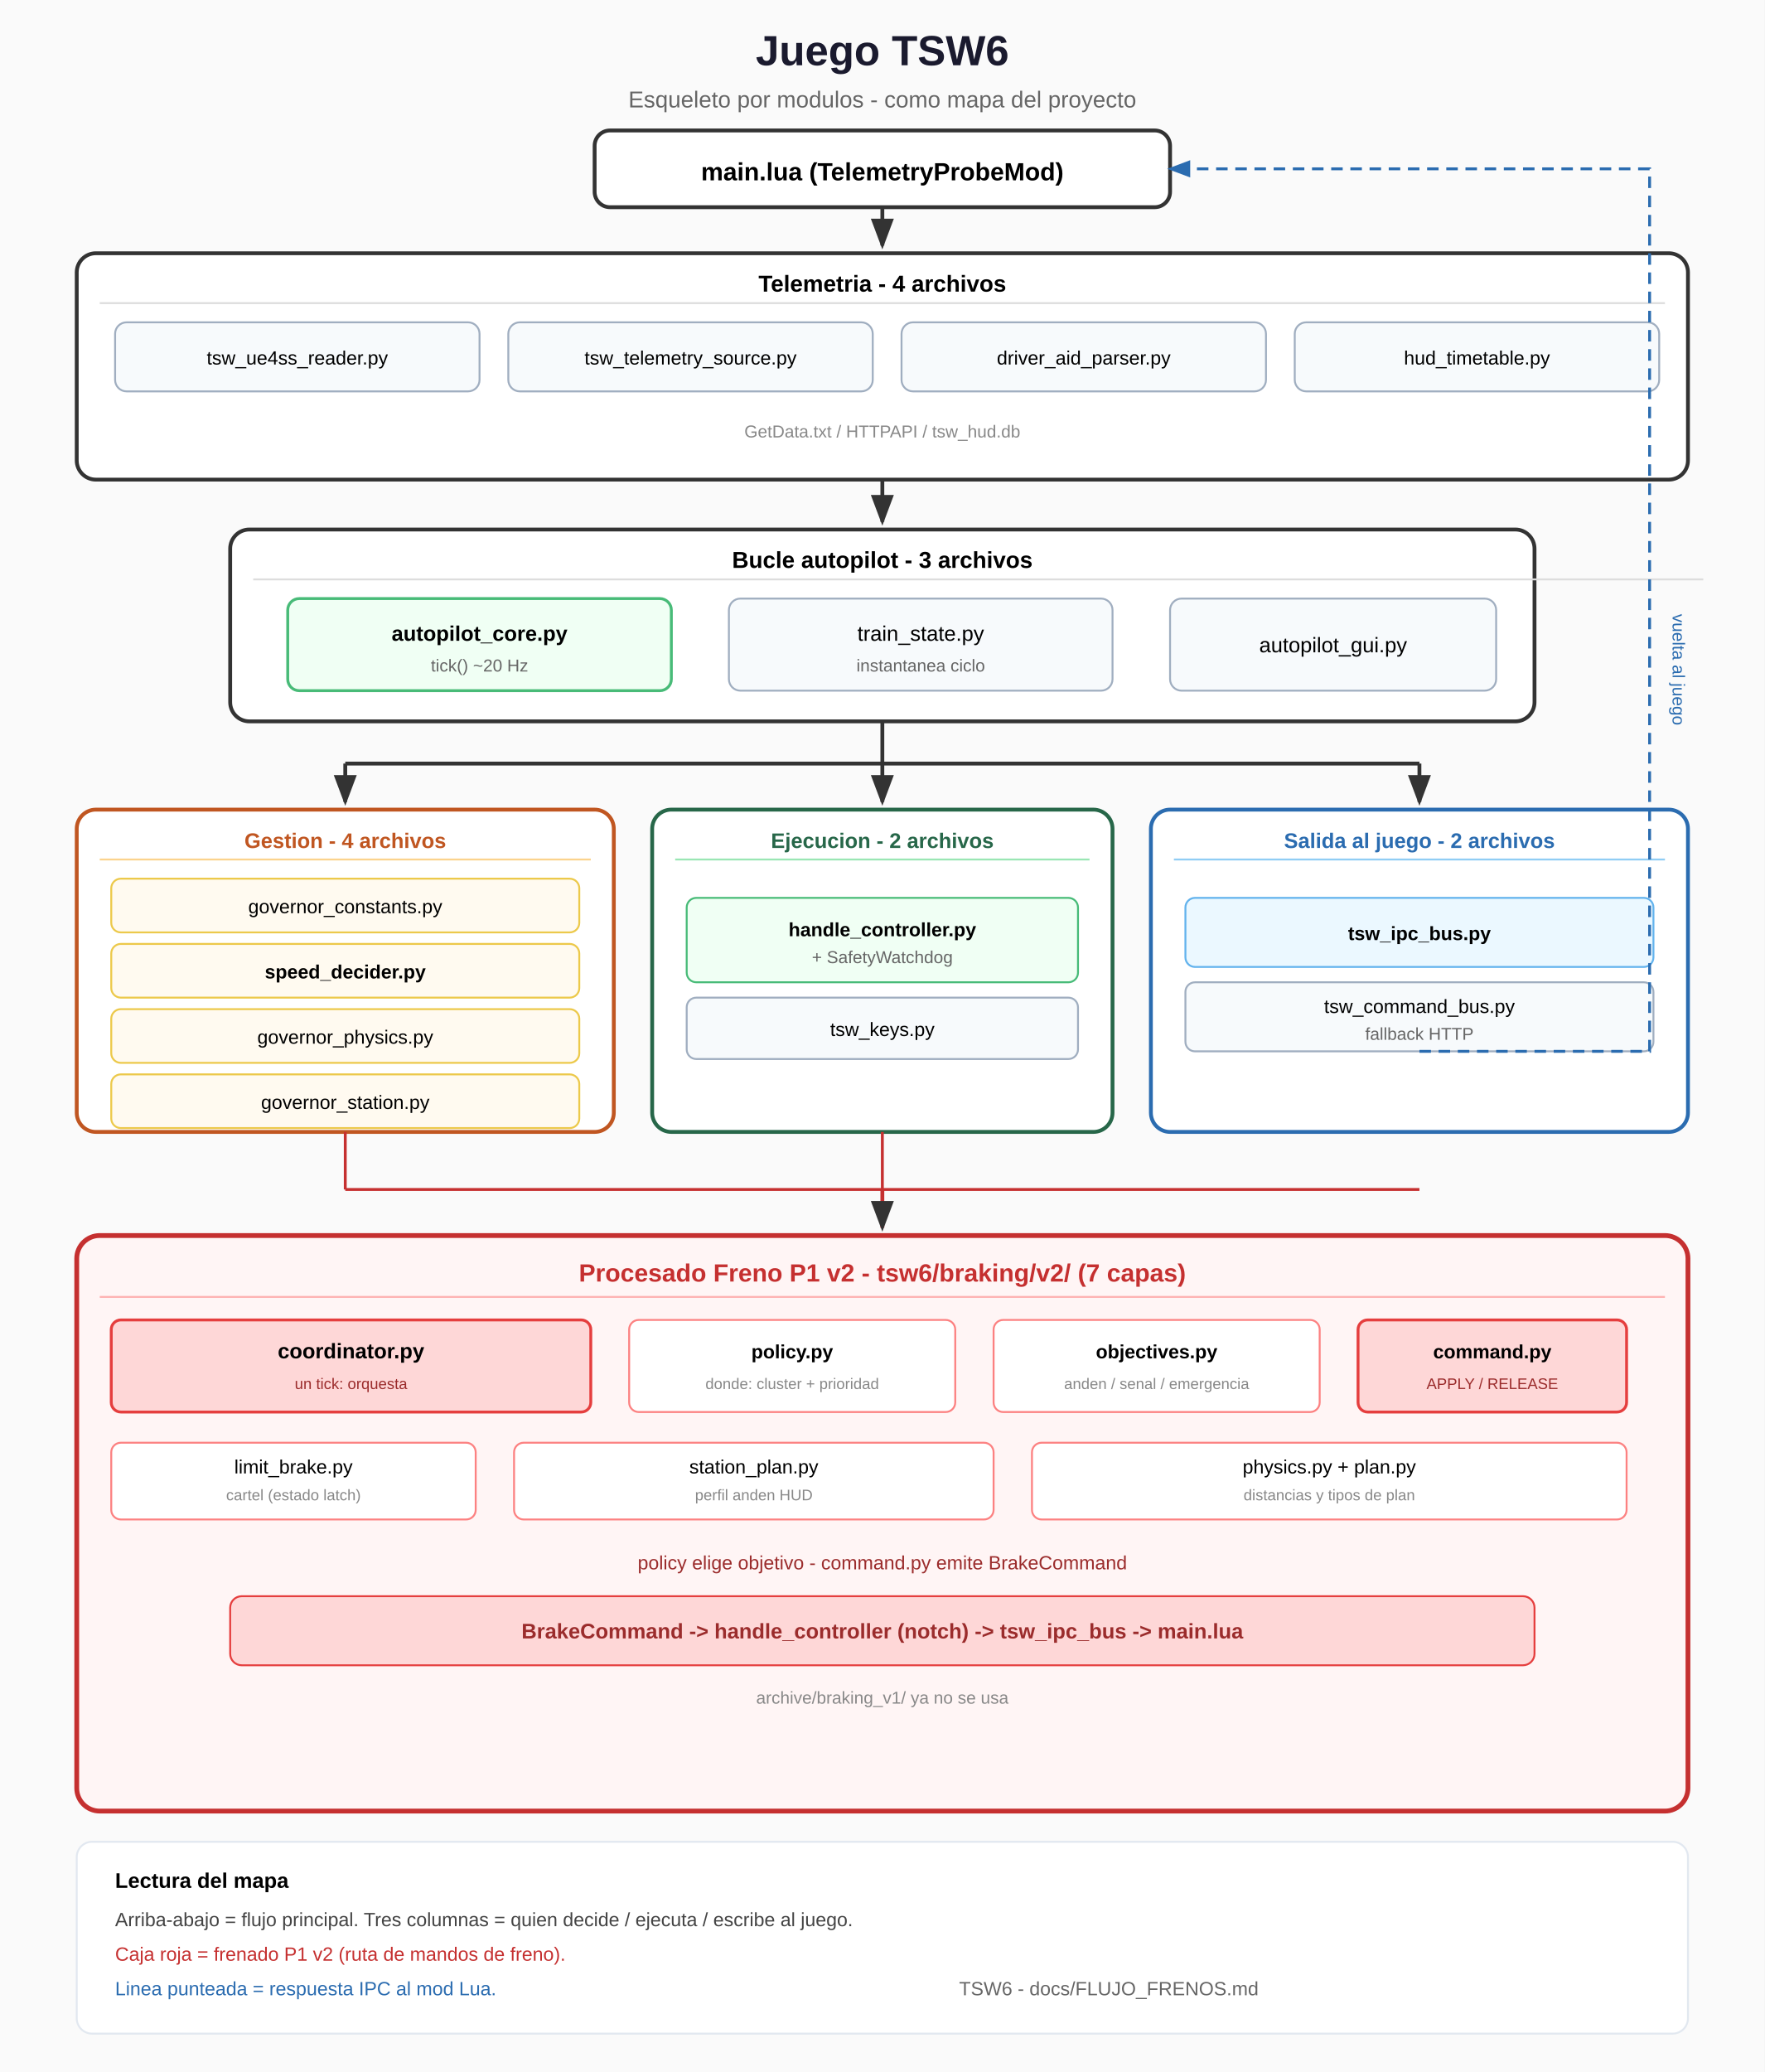
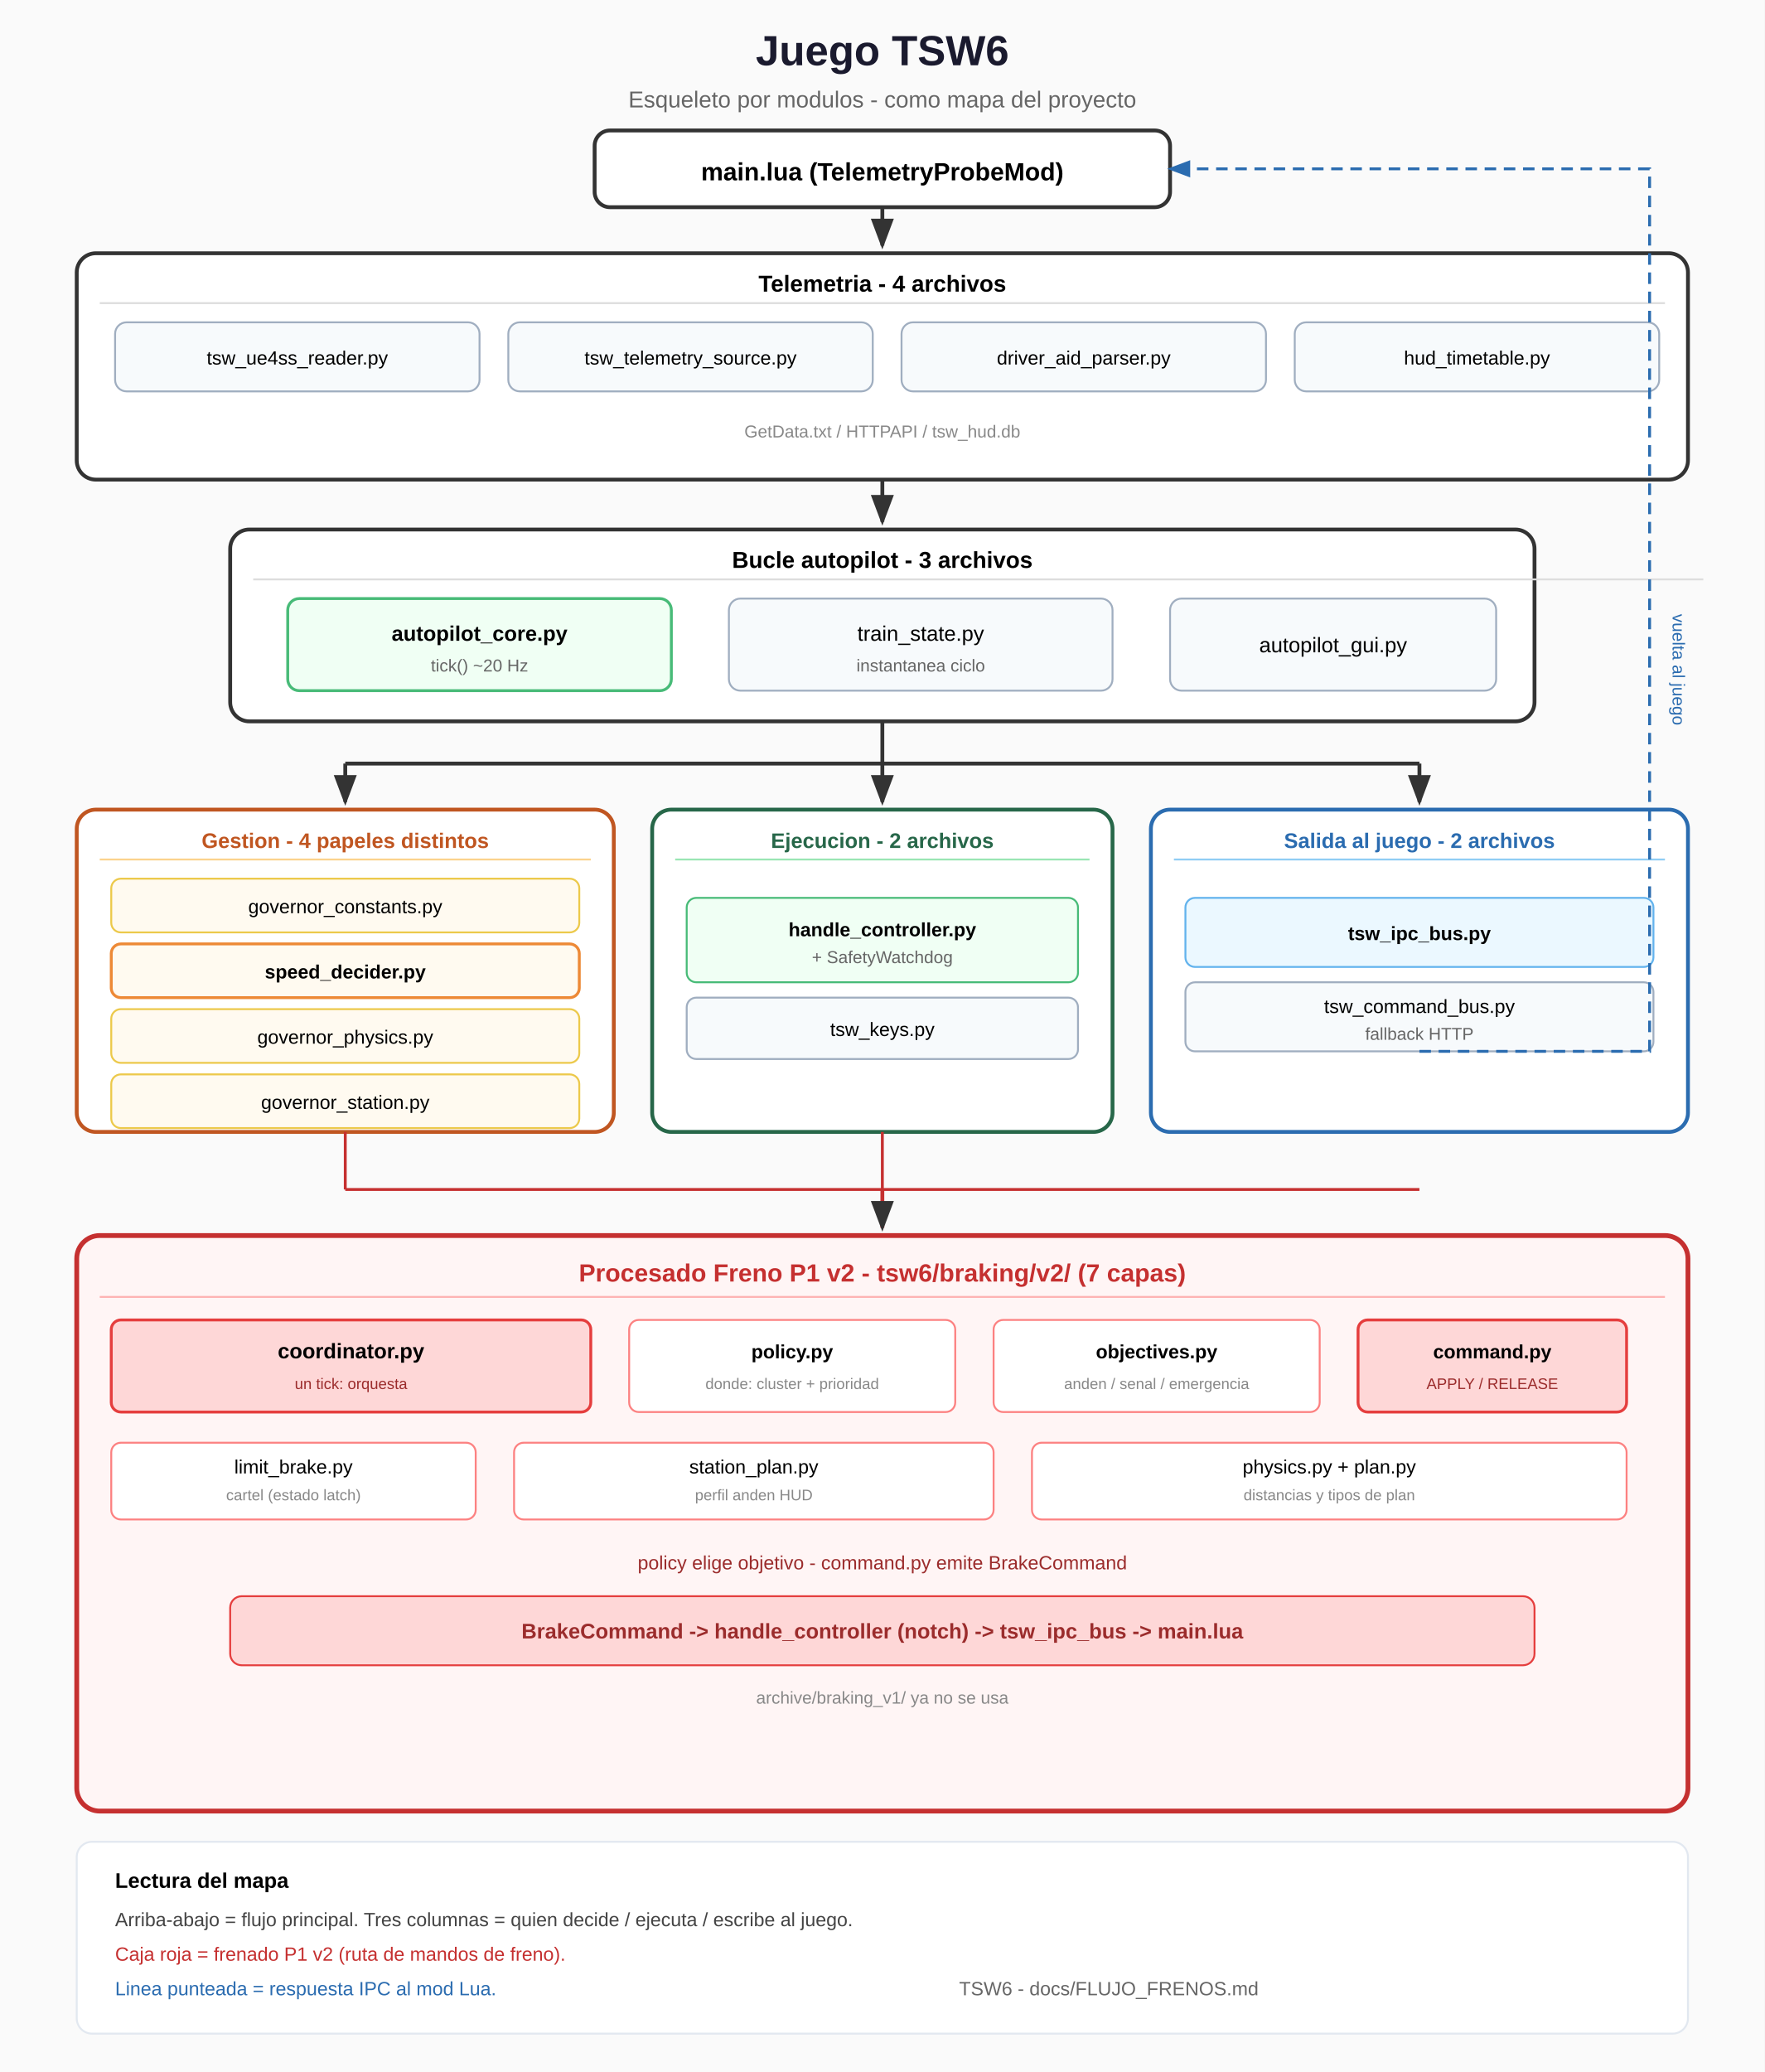
<svg xmlns="http://www.w3.org/2000/svg" width="920" height="1080" viewBox="0 0 920 1080" font-family="Segoe UI, Arial, sans-serif">
  <defs>
    <marker id="a" markerWidth="8" markerHeight="6" refX="7" refY="3" orient="auto">
      <polygon points="0 0, 8 3, 0 6" fill="#333" />
    </marker>
    <marker id="a2" markerWidth="8" markerHeight="6" refX="7" refY="3" orient="auto">
      <polygon points="0 0, 8 3, 0 6" fill="#2b6cb0" />
    </marker>
  </defs>
  <rect width="920" height="1080" fill="#fafafa" />
  <text x="460" y="34" text-anchor="middle" font-size="22" font-weight="700" fill="#1a1a2e">Juego TSW6</text>
  <text x="460" y="56" text-anchor="middle" font-size="12" fill="#666">Esqueleto por modulos  -  como mapa del proyecto</text>
  <rect x="310" y="68" width="300" height="40" rx="8" fill="#fff" stroke="#333" stroke-width="2" />
  <text x="460" y="94" text-anchor="middle" font-size="13" font-weight="600">main.lua (TelemetryProbeMod)</text>
  <line x1="460" y1="108" x2="460" y2="128" stroke="#333" stroke-width="2" marker-end="url(#a)" />
  <rect x="40" y="132" width="840" height="118" rx="10" fill="#fff" stroke="#333" stroke-width="2" />
  <text x="460" y="152" text-anchor="middle" font-size="12" font-weight="700">Telemetria  -  4 archivos</text>
  <line x1="52" y1="158" x2="868" y2="158" stroke="#ddd" />
  <rect x="60" y="168" width="190" height="36" rx="6" fill="#f7fafc" stroke="#a0aec0" />
  <text x="155" y="190" text-anchor="middle" font-size="10">tsw_ue4ss_reader.py</text>
  <rect x="265" y="168" width="190" height="36" rx="6" fill="#f7fafc" stroke="#a0aec0" />
  <text x="360" y="190" text-anchor="middle" font-size="10">tsw_telemetry_source.py</text>
  <rect x="470" y="168" width="190" height="36" rx="6" fill="#f7fafc" stroke="#a0aec0" />
  <text x="565" y="190" text-anchor="middle" font-size="10">driver_aid_parser.py</text>
  <rect x="675" y="168" width="190" height="36" rx="6" fill="#f7fafc" stroke="#a0aec0" />
  <text x="770" y="190" text-anchor="middle" font-size="10">hud_timetable.py</text>
  <text x="460" y="228" text-anchor="middle" font-size="9" fill="#888">GetData.txt / HTTPAPI / tsw_hud.db</text>
  <line x1="460" y1="250" x2="460" y2="272" stroke="#333" stroke-width="2" marker-end="url(#a)" />
  <rect x="120" y="276" width="680" height="100" rx="10" fill="#fff" stroke="#333" stroke-width="2" />
  <text x="460" y="296" text-anchor="middle" font-size="12" font-weight="700">Bucle autopilot  -  3 archivos</text>
  <line x1="132" y1="302" x2="888" y2="302" stroke="#ddd" />
  <rect x="150" y="312" width="200" height="48" rx="6" fill="#f0fff4" stroke="#48bb78" stroke-width="1.5" />
  <text x="250" y="334" text-anchor="middle" font-size="11" font-weight="600">autopilot_core.py</text>
  <text x="250" y="350" text-anchor="middle" font-size="9" fill="#666">tick() ~20 Hz</text>
  <rect x="380" y="312" width="200" height="48" rx="6" fill="#f7fafc" stroke="#a0aec0" />
  <text x="480" y="334" text-anchor="middle" font-size="11">train_state.py</text>
  <text x="480" y="350" text-anchor="middle" font-size="9" fill="#666">instantanea ciclo</text>
  <rect x="610" y="312" width="170" height="48" rx="6" fill="#f7fafc" stroke="#a0aec0" />
  <text x="695" y="340" text-anchor="middle" font-size="11">autopilot_gui.py</text>
  <line x1="460" y1="376" x2="460" y2="398" stroke="#333" stroke-width="2" />
  <line x1="180" y1="398" x2="740" y2="398" stroke="#333" stroke-width="2" />
  <line x1="180" y1="398" x2="180" y2="418" stroke="#333" stroke-width="2" marker-end="url(#a)" />
  <line x1="460" y1="398" x2="460" y2="418" stroke="#333" stroke-width="2" marker-end="url(#a)" />
  <line x1="740" y1="398" x2="740" y2="418" stroke="#333" stroke-width="2" marker-end="url(#a)" />
  <rect x="40" y="422" width="280" height="168" rx="10" fill="#fff" stroke="#c05621" stroke-width="2" />
-   <text x="180" y="442" text-anchor="middle" font-size="11" font-weight="700" fill="#c05621">Gestion  -  4 archivos</text>
+   <text x="180" y="442" text-anchor="middle" font-size="11" font-weight="700" fill="#c05621">Gestion  -  4 papeles distintos</text>
  <line x1="52" y1="448" x2="308" y2="448" stroke="#fbd38d" />
  <rect x="58" y="458" width="244" height="28" rx="5" fill="#fffaf0" stroke="#ecc94b" />
  <text x="180" y="476" text-anchor="middle" font-size="10">governor_constants.py</text>
-   <rect x="58" y="492" width="244" height="28" rx="5" fill="#fffaf0" stroke="#ecc94b" />
+   <rect x="58" y="492" width="244" height="28" rx="5" fill="#fffaf0" stroke="#ed8936" stroke-width="1.5" />
  <text x="180" y="510" text-anchor="middle" font-size="10" font-weight="600">speed_decider.py</text>
  <rect x="58" y="526" width="244" height="28" rx="5" fill="#fffaf0" stroke="#ecc94b" />
  <text x="180" y="544" text-anchor="middle" font-size="10">governor_physics.py</text>
  <rect x="58" y="560" width="244" height="28" rx="5" fill="#fffaf0" stroke="#ecc94b" />
  <text x="180" y="578" text-anchor="middle" font-size="10">governor_station.py</text>
  <rect x="340" y="422" width="240" height="168" rx="10" fill="#fff" stroke="#276749" stroke-width="2" />
  <text x="460" y="442" text-anchor="middle" font-size="11" font-weight="700" fill="#276749">Ejecucion  -  2 archivos</text>
  <line x1="352" y1="448" x2="568" y2="448" stroke="#9ae6b4" />
  <rect x="358" y="468" width="204" height="44" rx="5" fill="#f0fff4" stroke="#48bb78" />
  <text x="460" y="488" text-anchor="middle" font-size="10" font-weight="600">handle_controller.py</text>
  <text x="460" y="502" text-anchor="middle" font-size="9" fill="#666">+ SafetyWatchdog</text>
  <rect x="358" y="520" width="204" height="32" rx="5" fill="#f7fafc" stroke="#a0aec0" />
  <text x="460" y="540" text-anchor="middle" font-size="10">tsw_keys.py</text>
  <rect x="600" y="422" width="280" height="168" rx="10" fill="#fff" stroke="#2b6cb0" stroke-width="2" />
  <text x="740" y="442" text-anchor="middle" font-size="11" font-weight="700" fill="#2b6cb0">Salida al juego  -  2 archivos</text>
  <line x1="612" y1="448" x2="868" y2="448" stroke="#90cdf4" />
  <rect x="618" y="468" width="244" height="36" rx="5" fill="#ebf8ff" stroke="#63b3ed" />
  <text x="740" y="490" text-anchor="middle" font-size="10" font-weight="600">tsw_ipc_bus.py</text>
  <rect x="618" y="512" width="244" height="36" rx="5" fill="#f7fafc" stroke="#a0aec0" />
  <text x="740" y="528" text-anchor="middle" font-size="10">tsw_command_bus.py</text>
  <text x="740" y="542" text-anchor="middle" font-size="9" fill="#666">fallback HTTP</text>
  <line x1="180" y1="590" x2="180" y2="620" stroke="#c53030" stroke-width="1.5" />
  <line x1="460" y1="590" x2="460" y2="620" stroke="#c53030" stroke-width="1.5" />
  <line x1="180" y1="620" x2="740" y2="620" stroke="#c53030" stroke-width="1.5" />
  <line x1="460" y1="620" x2="460" y2="640" stroke="#c53030" stroke-width="2" marker-end="url(#a)" />
  <rect x="40" y="644" width="840" height="300" rx="12" fill="#fff5f5" stroke="#c53030" stroke-width="2.5" />
  <text x="460" y="668" text-anchor="middle" font-size="13" font-weight="700" fill="#c53030">Procesado Freno P1 v2  -  tsw6/braking/v2/ (7 capas)</text>
  <line x1="52" y1="676" x2="868" y2="676" stroke="#feb2b2" />
  <rect x="58" y="688" width="250" height="48" rx="5" fill="#fed7d7" stroke="#e53e3e" stroke-width="1.5" />
  <text x="183" y="708" text-anchor="middle" font-size="11" font-weight="700">coordinator.py</text>
  <text x="183" y="724" text-anchor="middle" font-size="8" fill="#9b2c2c">un tick: orquesta</text>
  <rect x="328" y="688" width="170" height="48" rx="5" fill="#fff" stroke="#fc8181" />
  <text x="413" y="708" text-anchor="middle" font-size="10" font-weight="600">policy.py</text>
  <text x="413" y="724" text-anchor="middle" font-size="8" fill="#888">donde: cluster + prioridad</text>
  <rect x="518" y="688" width="170" height="48" rx="5" fill="#fff" stroke="#fc8181" />
  <text x="603" y="708" text-anchor="middle" font-size="10" font-weight="600">objectives.py</text>
  <text x="603" y="724" text-anchor="middle" font-size="8" fill="#888">anden / senal / emergencia</text>
  <rect x="708" y="688" width="140" height="48" rx="5" fill="#fed7d7" stroke="#e53e3e" stroke-width="1.5" />
  <text x="778" y="708" text-anchor="middle" font-size="10" font-weight="700">command.py</text>
  <text x="778" y="724" text-anchor="middle" font-size="8" fill="#9b2c2c">APPLY / RELEASE</text>
  <rect x="58" y="752" width="190" height="40" rx="5" fill="#fff" stroke="#fc8181" />
  <text x="153" y="768" text-anchor="middle" font-size="10">limit_brake.py</text>
  <text x="153" y="782" text-anchor="middle" font-size="8" fill="#888">cartel (estado latch)</text>
  <rect x="268" y="752" width="250" height="40" rx="5" fill="#fff" stroke="#fc8181" />
  <text x="393" y="768" text-anchor="middle" font-size="10">station_plan.py</text>
  <text x="393" y="782" text-anchor="middle" font-size="8" fill="#888">perfil anden HUD</text>
  <rect x="538" y="752" width="310" height="40" rx="5" fill="#fff" stroke="#fc8181" />
  <text x="693" y="768" text-anchor="middle" font-size="10">physics.py + plan.py</text>
  <text x="693" y="782" text-anchor="middle" font-size="8" fill="#888">distancias y tipos de plan</text>
  <text x="460" y="818" text-anchor="middle" font-size="10" fill="#9b2c2c">policy elige objetivo  -  command.py emite BrakeCommand</text>
  <rect x="120" y="832" width="680" height="36" rx="6" fill="#fed7d7" stroke="#e53e3e" />
  <text x="460" y="854" text-anchor="middle" font-size="11" font-weight="600" fill="#9b2c2c">BrakeCommand -&gt; handle_controller (notch) -&gt; tsw_ipc_bus -&gt; main.lua</text>
  <text x="460" y="888" text-anchor="middle" font-size="9" fill="#888">archive/braking_v1/ ya no se usa</text>
  <path d="M 740 548 L 860 548 L 860 88 L 610 88" fill="none" stroke="#2b6cb0" stroke-width="1.5" stroke-dasharray="6,4" marker-end="url(#a2)" />
  <text x="872" y="320" font-size="9" fill="#2b6cb0" transform="rotate(90 872 320)">vuelta al juego</text>
  <rect x="40" y="960" width="840" height="100" rx="8" fill="#fff" stroke="#e2e8f0" />
  <text x="60" y="984" font-size="11" font-weight="700">Lectura del mapa</text>
  <text x="60" y="1004" font-size="10" fill="#444">Arriba-abajo = flujo principal. Tres columnas = quien decide / ejecuta / escribe al juego.</text>
  <text x="60" y="1022" font-size="10" fill="#c53030">Caja roja = frenado P1 v2 (ruta de mandos de freno).</text>
  <text x="60" y="1040" font-size="10" fill="#2b6cb0">Linea punteada = respuesta IPC al mod Lua.</text>
  <text x="500" y="1040" font-size="10" fill="#666">TSW6 - docs/FLUJO_FRENOS.md</text>
</svg>
